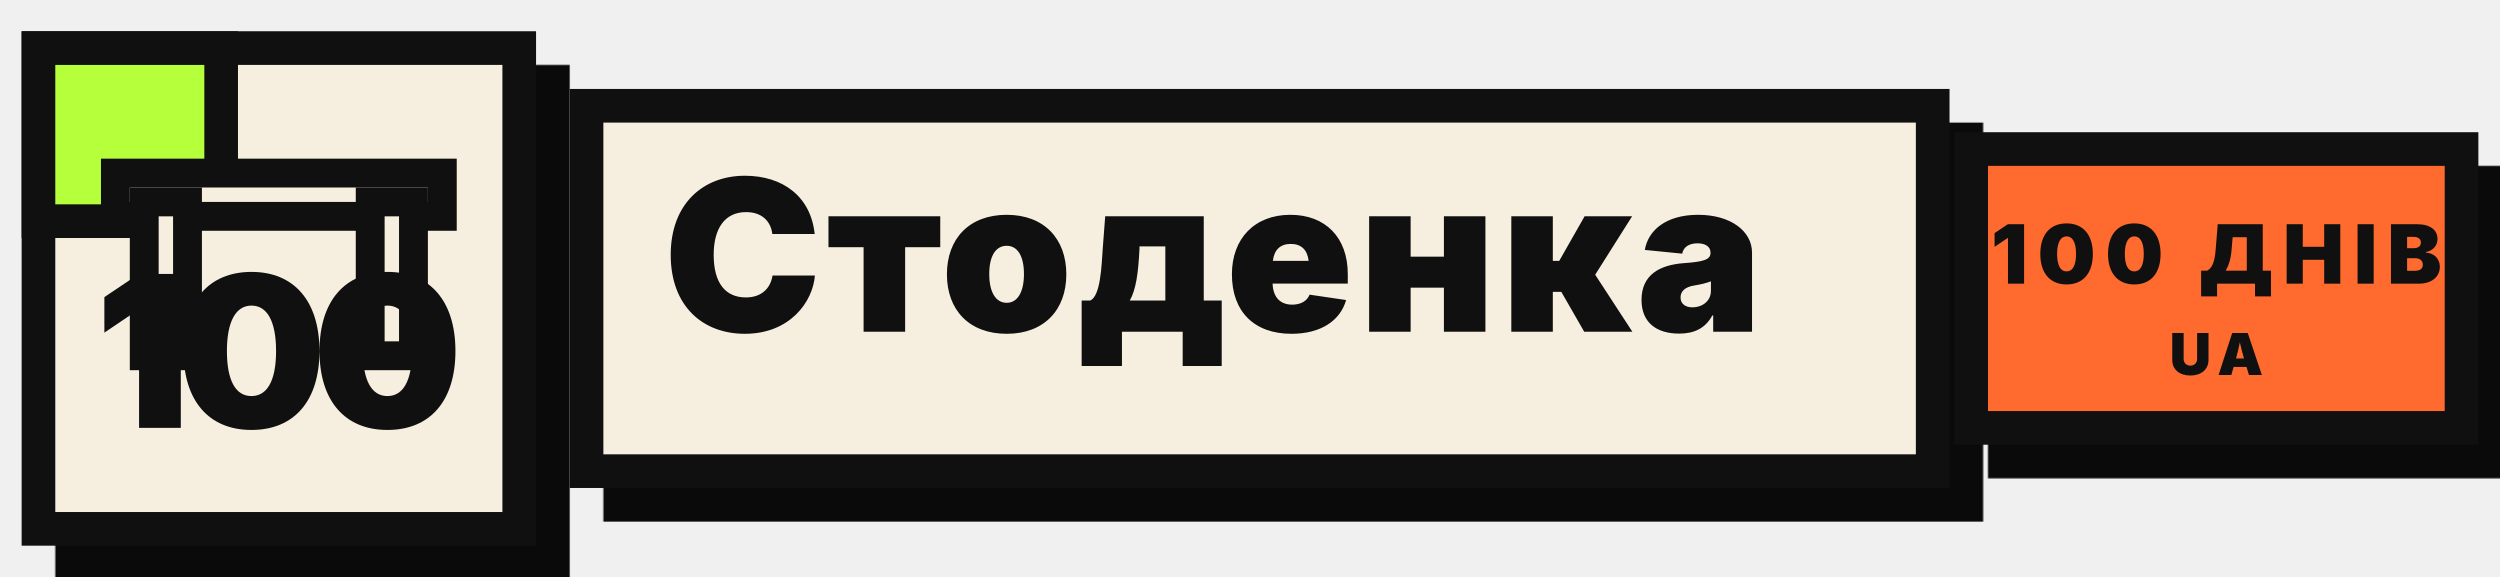
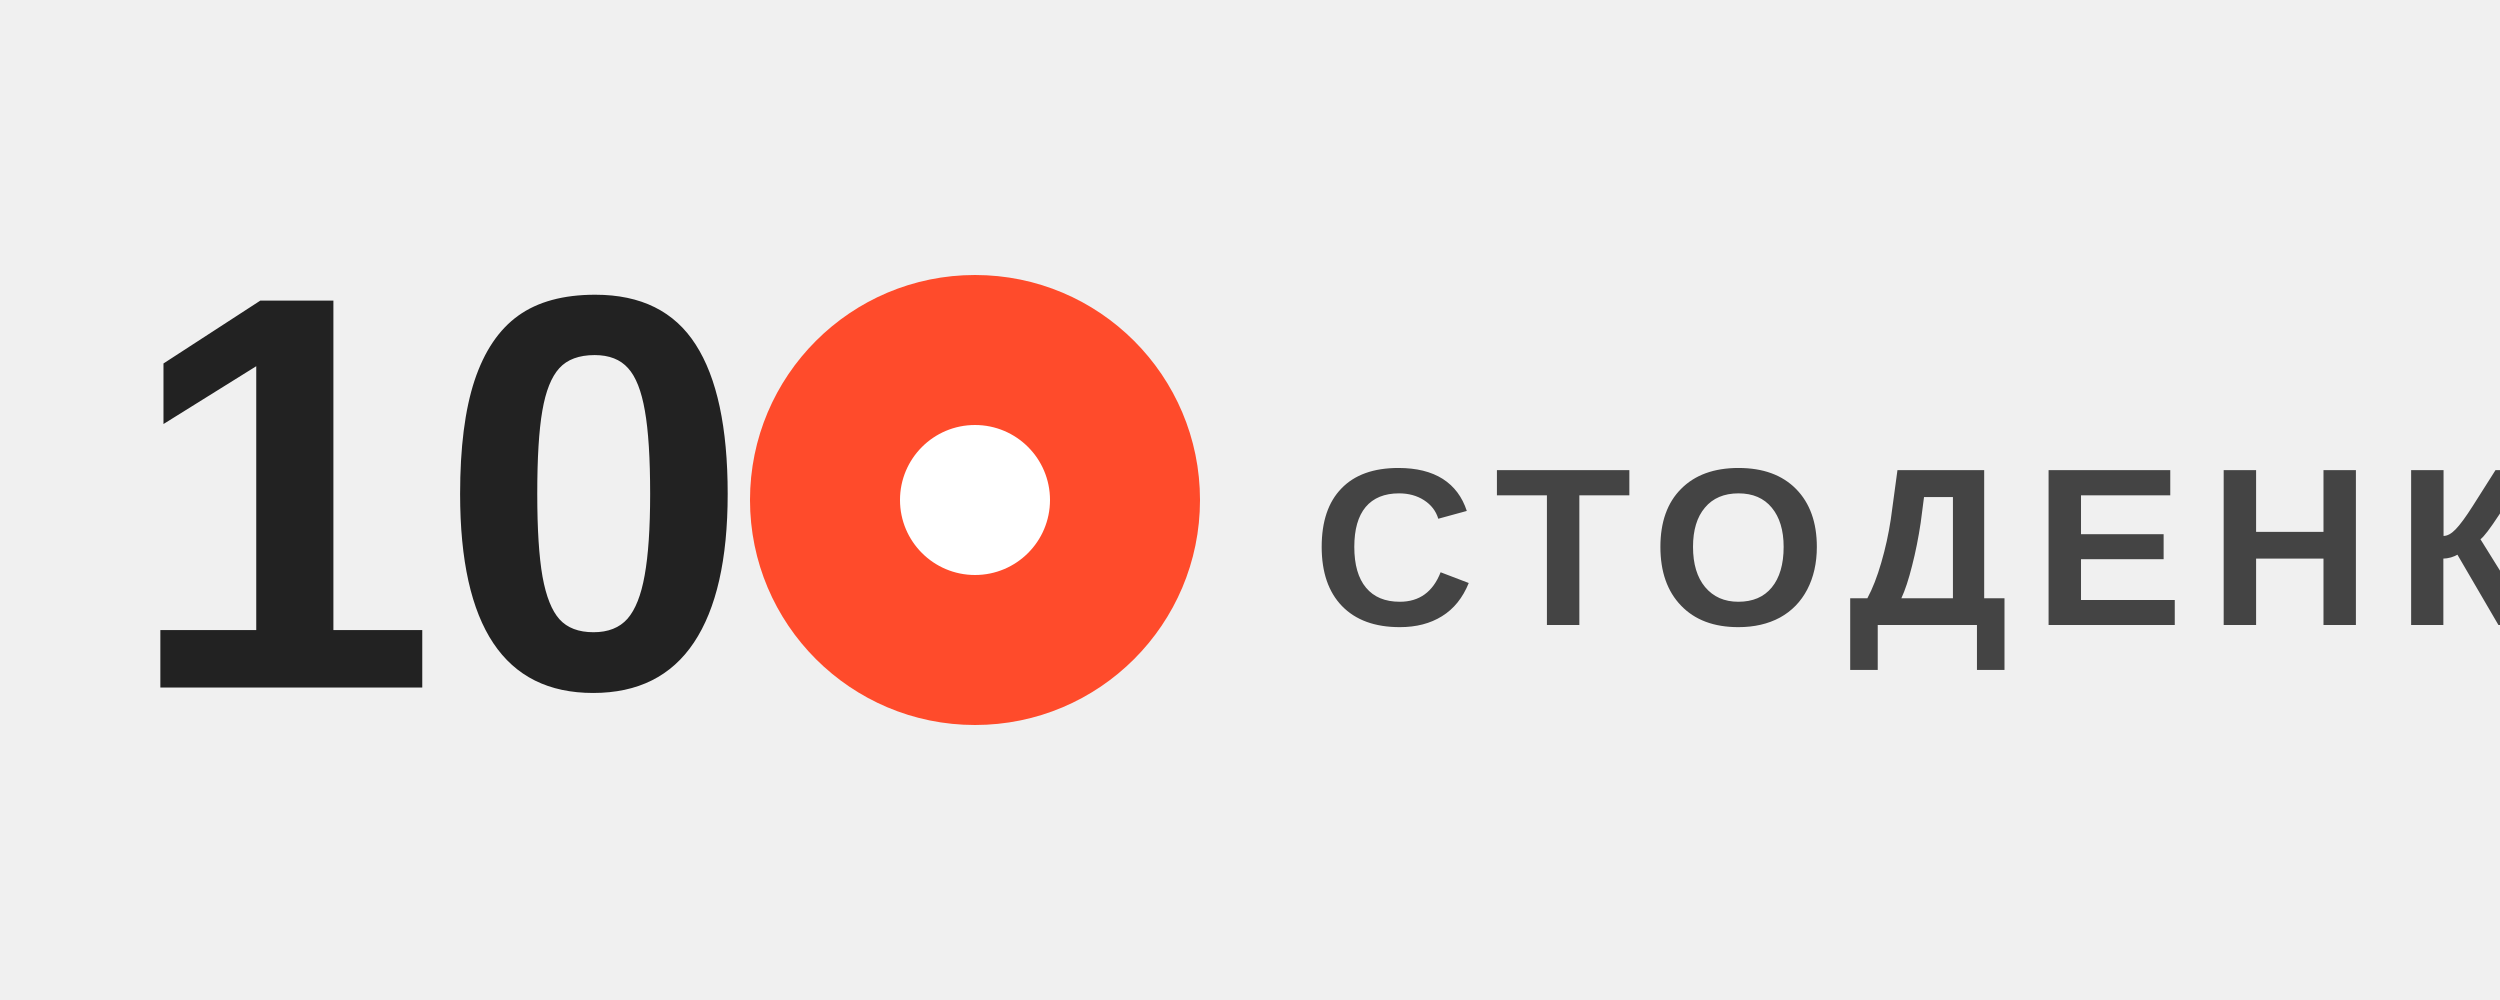
- <svg xmlns="http://www.w3.org/2000/svg" viewBox="0 0 1040 240" fill="none" role="img" aria-label="Стоденка">
-   <defs>
-     <filter id="shadow" x="-20%" y="-20%" width="140%" height="140%" color-interpolation-filters="sRGB">
-       <feOffset dx="14" dy="14" in="SourceAlpha" result="off" />
-       <feColorMatrix in="off" type="matrix" values="0 0 0 0 0.04 0 0 0 0 0.04 0 0 0 0 0.04 0 0 0 1 0" result="shadow" />
-       <feMerge>
-         <feMergeNode in="shadow" />
-         <feMergeNode in="SourceGraphic" />
-       </feMerge>
-     </filter>
-   </defs>
-   <g filter="url(#shadow)">
-     <rect x="16" y="20" width="200" height="200" fill="#F6EFDF" stroke="#101010" stroke-width="14" />
-     <path d="M16 20H92V68C92 81.255 81.255 92 68 92H16V20Z" fill="#B6FF3B" stroke="#101010" stroke-width="14" />
-     <rect x="48" y="72" width="136" height="18" fill="#F6EFDF" stroke="#101010" stroke-width="12" />
-     <rect x="60" y="84" width="18" height="64" fill="#F6EFDF" stroke="#101010" stroke-width="12" />
-     <rect x="154" y="84" width="18" height="64" fill="#F6EFDF" stroke="#101010" stroke-width="12" />
-     <text x="116" y="178" text-anchor="middle" fill="#101010" font-family="ui-sans-serif, system-ui, -apple-system, 'Segoe UI', sans-serif" font-size="88" font-weight="900" letter-spacing="-6">
-       100
+ <svg xmlns="http://www.w3.org/2000/svg" viewBox="0 0 200 80" fill="none" role="img" aria-label="Стоденка">
+   <rect width="100%" height="100%" fill="none" />
+   <g transform="translate(0 6)">
+     <text x="10" y="49" font-family="Arial, Helvetica, ui-sans-serif, system-ui, sans-serif" font-size="45" font-weight="700" fill="#222222">
+       10
    </text>
-     <rect x="244" y="44" width="560" height="152" fill="#F6EFDF" stroke="#101010" stroke-width="14" />
-     <text x="276" y="138" fill="#101010" font-family="ui-sans-serif, system-ui, -apple-system, 'Segoe UI', sans-serif" font-size="88" font-weight="900" letter-spacing="2">
-       Стоденка
-     </text>
-     <rect x="820" y="62" width="204" height="116" fill="#FF6A2E" stroke="#101010" stroke-width="14" />
-     <text x="922" y="118" text-anchor="middle" fill="#101010" font-family="ui-sans-serif, system-ui, -apple-system, 'Segoe UI', sans-serif" font-size="34" font-weight="900" letter-spacing="4">
-       100 ДНІВ
-     </text>
-     <text x="922" y="156" text-anchor="middle" fill="#101010" font-family="ui-sans-serif, system-ui, -apple-system, 'Segoe UI', sans-serif" font-size="24" font-weight="900" letter-spacing="3">
-       UA
+     <circle cx="78" cy="34" r="18" fill="#FF4B2B" />
+     <circle cx="78" cy="34" r="6" fill="#FFFFFF" />
+     <text x="105" y="44" font-family="Arial, Helvetica, ui-sans-serif, system-ui, sans-serif" font-size="18" font-weight="700" letter-spacing="2" fill="#444444">
+       СТОДЕНКА
    </text>
  </g>
</svg>
